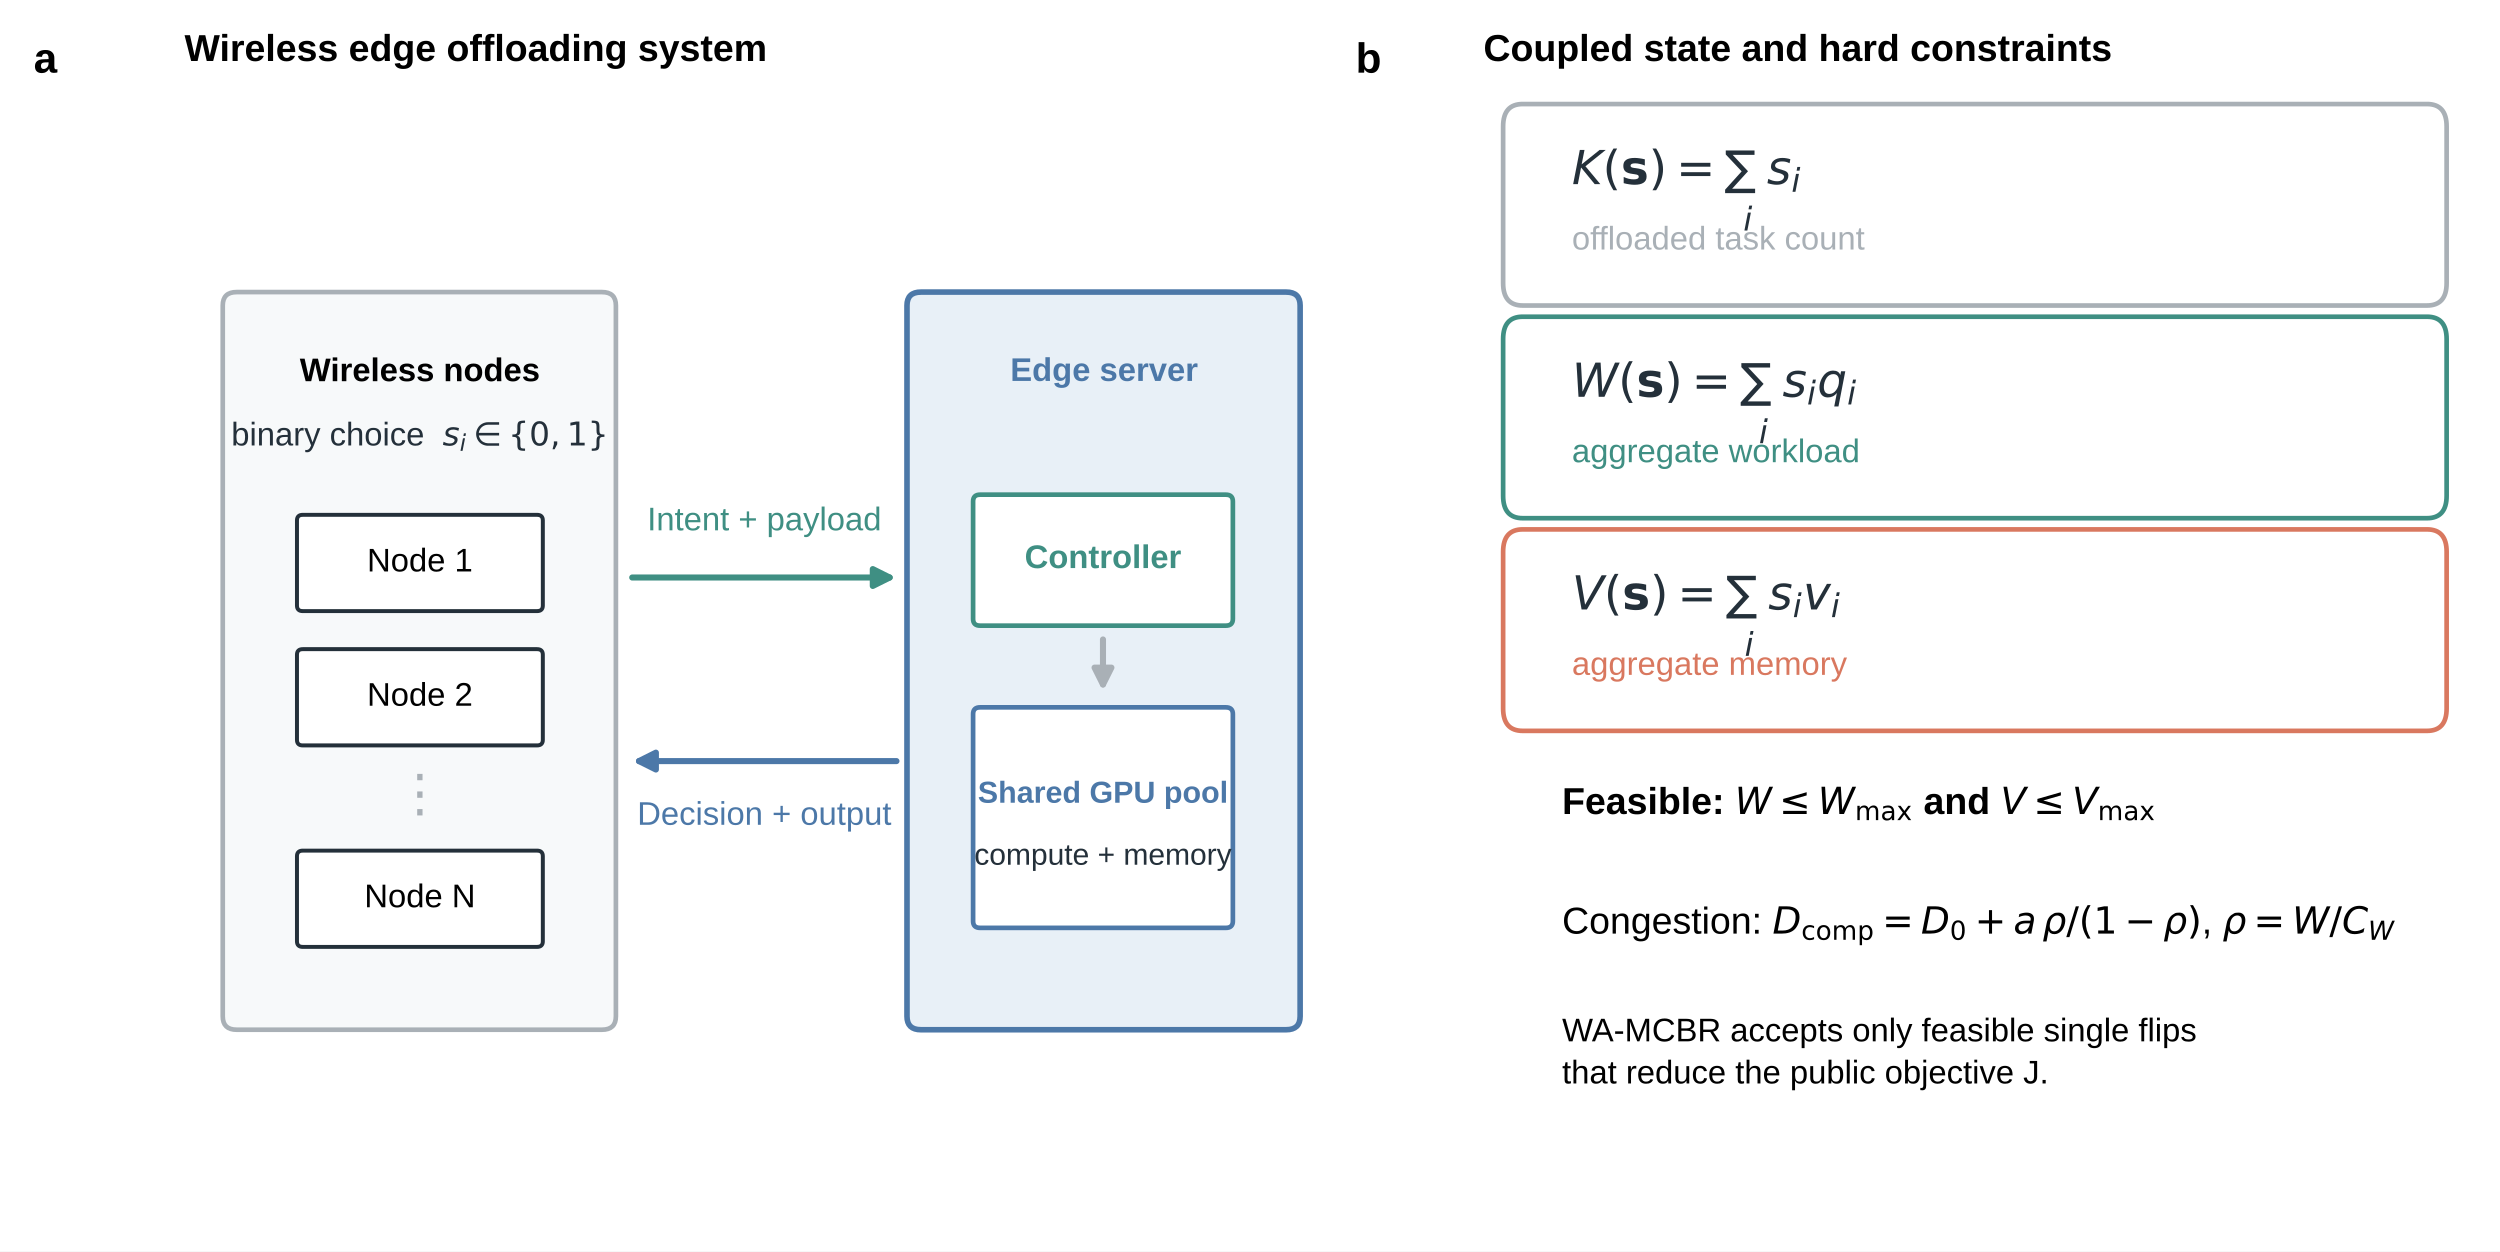
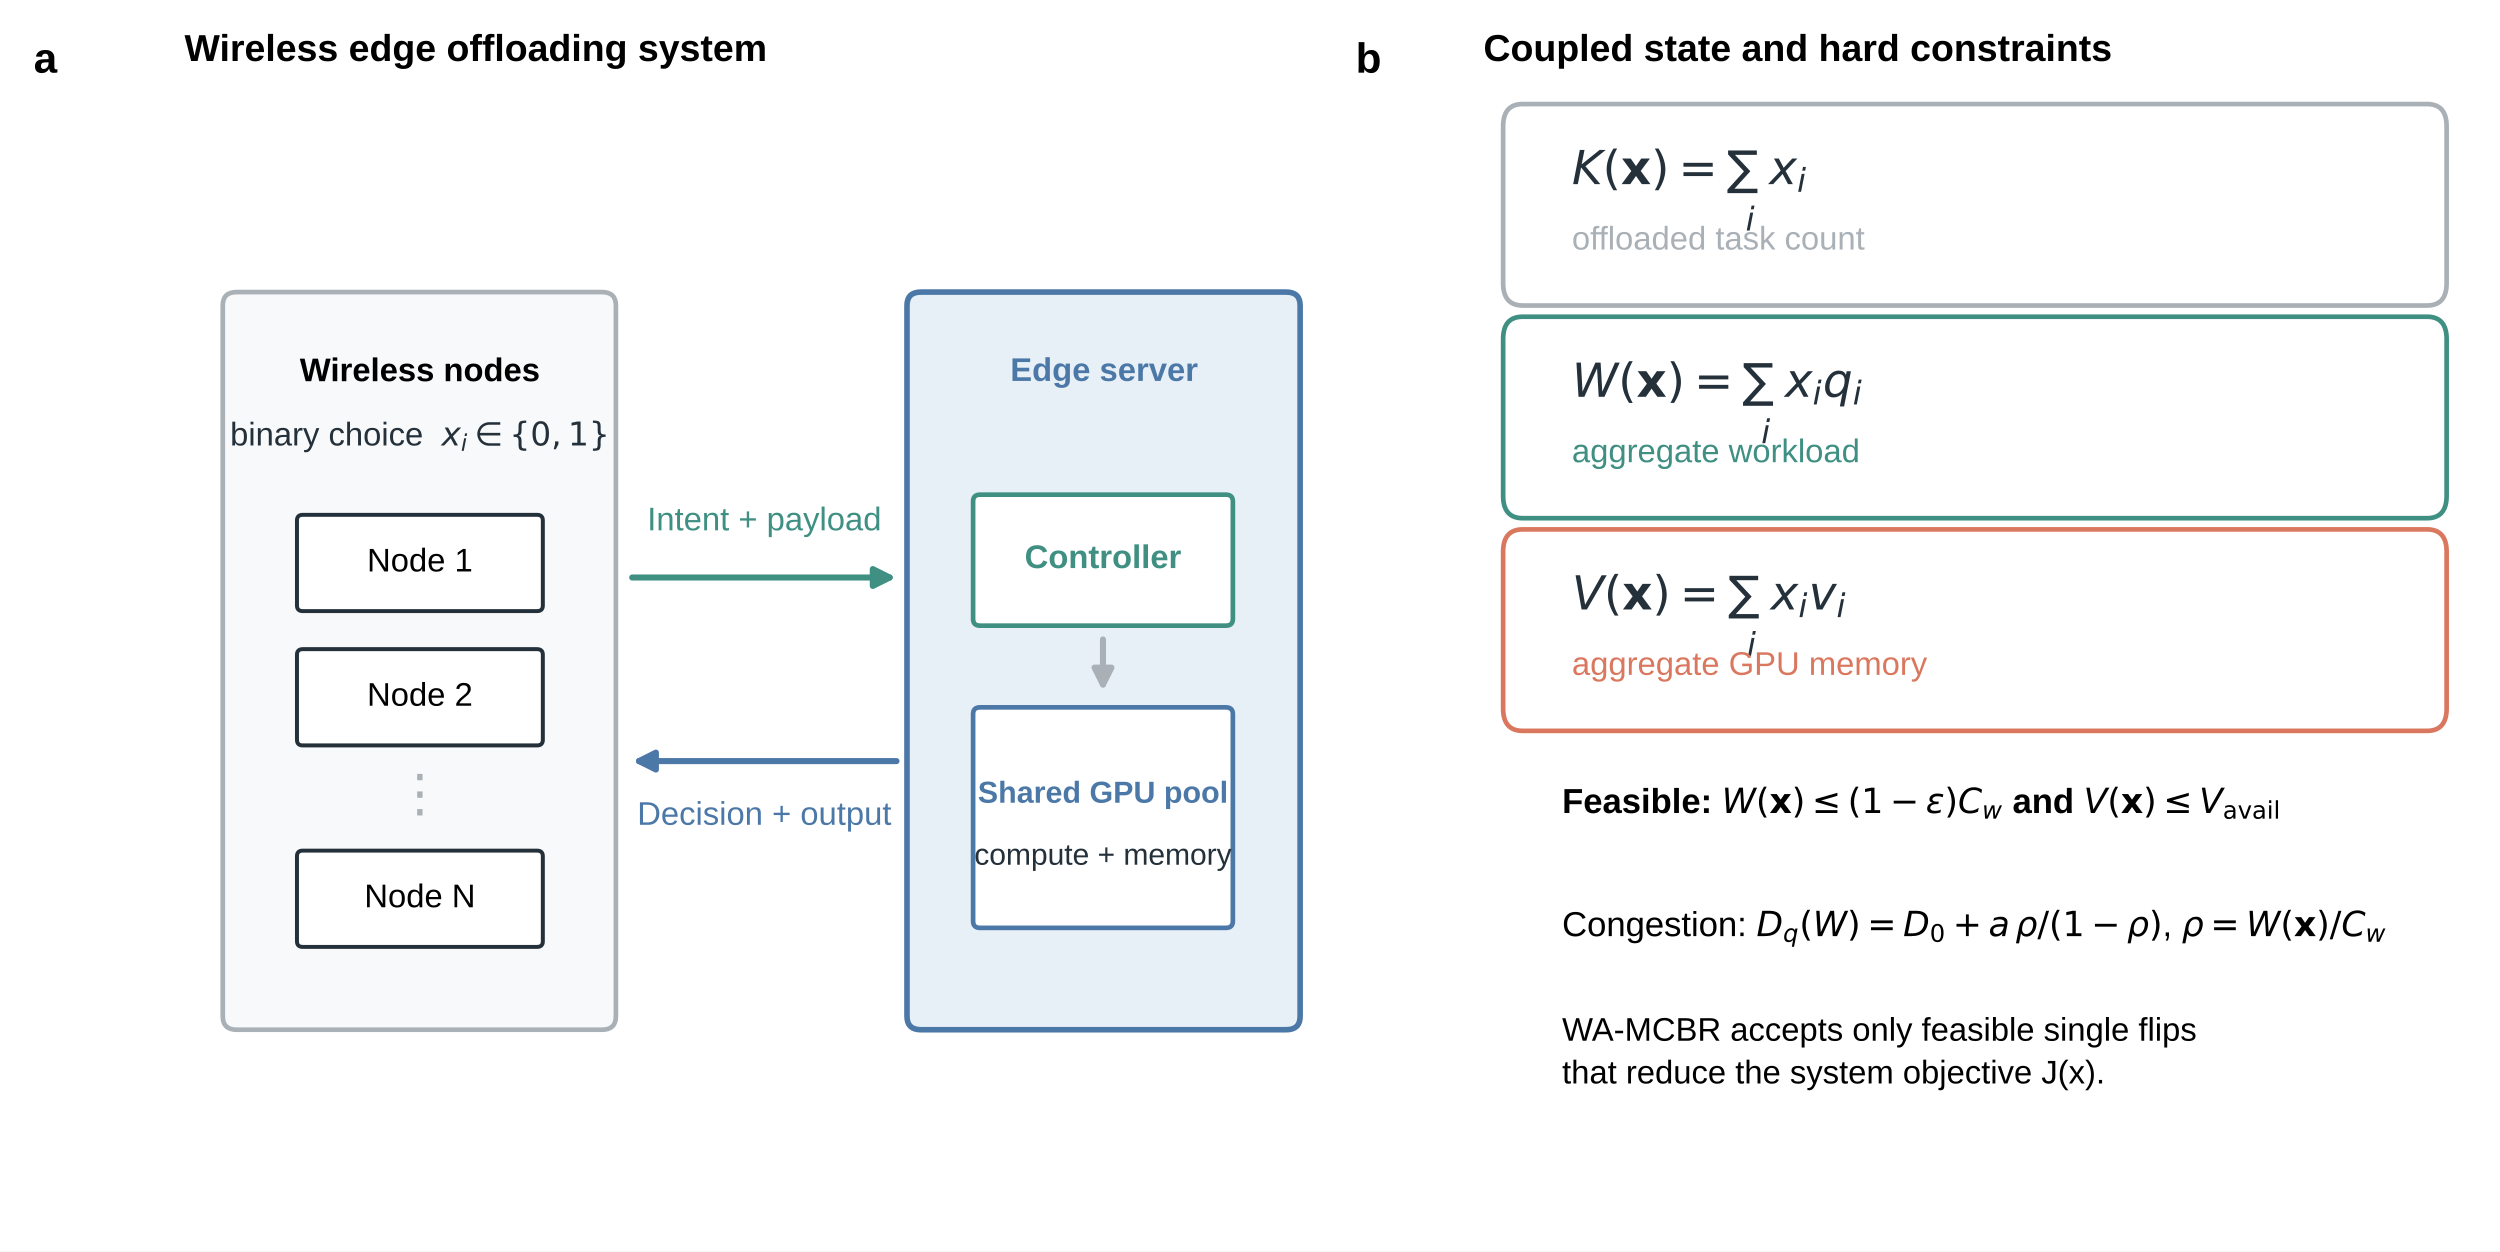
<svg xmlns="http://www.w3.org/2000/svg" width="533.893pt" height="267.264pt" viewBox="0 0 533.893 267.264" version="1.1">
  <defs>
    <style type="text/css">*{stroke-linejoin: round; stroke-linecap: butt}</style>
  </defs>
  <g id="figure_1">
    <g id="patch_1">
-       <path d="M 0 267.264  L 533.893 267.264  L 533.893 0  L 0 0  z " style="fill: #ffffff" />
+       <path d="M 0 267.264 L 533.893 267.264 L 533.893 0 L 0 0 z " style="fill: #ffffff" />
    </g>
    <g id="axes_1">
      <g id="patch_2">
-         <path d="M 50.542 219.905  L 128.557 219.905  Q 131.529 219.905 131.529 217.037  L 131.529 65.246  Q 131.529 62.378 128.557 62.378  L 50.542 62.378  Q 47.57 62.378 47.57 65.246  L 47.57 217.037  Q 47.57 219.905 50.542 219.905  z " clip-path="url(#pf3092b0b56)" style="fill: #f7f9fa; stroke: #a9b0b6; stroke-linejoin: miter" />
+         <path d="M 50.542 219.905 L 128.557 219.905 Q 131.529 219.905 131.529 217.037 L 131.529 65.246 Q 131.529 62.378 128.557 62.378 L 50.542 62.378 Q 47.57 62.378 47.57 65.246 L 47.57 217.037 Q 47.57 219.905 50.542 219.905 z " clip-path="url(#pfa4e803154)" style="fill: #f7f9fa; stroke: #a9b0b6; stroke-linejoin: miter" />
      </g>
      <g id="patch_3">
-         <path d="M 64.659 130.504  L 114.688 130.504  Q 115.926 130.504 115.926 129.309  L 115.926 111.142  Q 115.926 109.947 114.688 109.947  L 64.659 109.947  Q 63.42 109.947 63.42 111.142  L 63.42 129.309  Q 63.42 130.504 64.659 130.504  z " clip-path="url(#pf3092b0b56)" style="fill: #ffffff; stroke: #24303a; stroke-width: 0.85; stroke-linejoin: miter" />
+         <path d="M 64.659 130.504 L 114.688 130.504 Q 115.926 130.504 115.926 129.309 L 115.926 111.142 Q 115.926 109.947 114.688 109.947 L 64.659 109.947 Q 63.42 109.947 63.42 111.142 L 63.42 129.309 Q 63.42 130.504 64.659 130.504 z " clip-path="url(#pfa4e803154)" style="fill: #ffffff; stroke: #24303a; stroke-width: 0.85; stroke-linejoin: miter" />
      </g>
      <g id="patch_4">
-         <path d="M 64.659 159.189  L 114.688 159.189  Q 115.926 159.189 115.926 157.994  L 115.926 139.827  Q 115.926 138.631 114.688 138.631  L 64.659 138.631  Q 63.42 138.631 63.42 139.827  L 63.42 157.994  Q 63.42 159.189 64.659 159.189  z " clip-path="url(#pf3092b0b56)" style="fill: #ffffff; stroke: #24303a; stroke-width: 0.85; stroke-linejoin: miter" />
+         <path d="M 64.659 159.189 L 114.688 159.189 Q 115.926 159.189 115.926 157.994 L 115.926 139.827 Q 115.926 138.631 114.688 138.631 L 64.659 138.631 Q 63.42 138.631 63.42 139.827 L 63.42 157.994 Q 63.42 159.189 64.659 159.189 z " clip-path="url(#pfa4e803154)" style="fill: #ffffff; stroke: #24303a; stroke-width: 0.85; stroke-linejoin: miter" />
      </g>
      <g id="patch_5">
-         <path d="M 64.659 202.216  L 114.688 202.216  Q 115.926 202.216 115.926 201.021  L 115.926 182.854  Q 115.926 181.659 114.688 181.659  L 64.659 181.659  Q 63.42 181.659 63.42 182.854  L 63.42 201.021  Q 63.42 202.216 64.659 202.216  z " clip-path="url(#pf3092b0b56)" style="fill: #ffffff; stroke: #24303a; stroke-width: 0.85; stroke-linejoin: miter" />
+         <path d="M 64.659 202.216 L 114.688 202.216 Q 115.926 202.216 115.926 201.021 L 115.926 182.854 Q 115.926 181.659 114.688 181.659 L 64.659 181.659 Q 63.42 181.659 63.42 182.854 L 63.42 201.021 Q 63.42 202.216 64.659 202.216 z " clip-path="url(#pfa4e803154)" style="fill: #ffffff; stroke: #24303a; stroke-width: 0.85; stroke-linejoin: miter" />
      </g>
      <g id="patch_6">
-         <path d="M 196.666 219.905  L 274.681 219.905  Q 277.653 219.905 277.653 217.037  L 277.653 65.246  Q 277.653 62.378 274.681 62.378  L 196.666 62.378  Q 193.694 62.378 193.694 65.246  L 193.694 217.037  Q 193.694 219.905 196.666 219.905  z " clip-path="url(#pf3092b0b56)" style="fill: #e8f0f7; stroke: #4c78a8; stroke-width: 1.2; stroke-linejoin: miter" />
+         <path d="M 196.666 219.905 L 274.681 219.905 Q 277.653 219.905 277.653 217.037 L 277.653 65.246 Q 277.653 62.378 274.681 62.378 L 196.666 62.378 Q 193.694 62.378 193.694 65.246 L 193.694 217.037 Q 193.694 219.905 196.666 219.905 z " clip-path="url(#pfa4e803154)" style="fill: #e8f0f7; stroke: #4c78a8; stroke-width: 1.2; stroke-linejoin: miter" />
      </g>
      <g id="patch_7">
-         <path d="M 209.297 133.612  L 261.802 133.612  Q 263.288 133.612 263.288 132.177  L 263.288 107.078  Q 263.288 105.644 261.802 105.644  L 209.297 105.644  Q 207.811 105.644 207.811 107.078  L 207.811 132.177  Q 207.811 133.612 209.297 133.612  z " clip-path="url(#pf3092b0b56)" style="fill: #ffffff; stroke: #3f8f83; stroke-linejoin: miter" />
+         <path d="M 209.297 133.612 L 261.802 133.612 Q 263.288 133.612 263.288 132.177 L 263.288 107.078 Q 263.288 105.644 261.802 105.644 L 209.297 105.644 Q 207.811 105.644 207.811 107.078 L 207.811 132.177 Q 207.811 133.612 209.297 133.612 z " clip-path="url(#pfa4e803154)" style="fill: #ffffff; stroke: #3f8f83; stroke-linejoin: miter" />
      </g>
      <g id="patch_8">
-         <path d="M 209.297 198.152  L 261.802 198.152  Q 263.288 198.152 263.288 196.718  L 263.288 152.496  Q 263.288 151.062 261.802 151.062  L 209.297 151.062  Q 207.811 151.062 207.811 152.496  L 207.811 196.718  Q 207.811 198.152 209.297 198.152  z " clip-path="url(#pf3092b0b56)" style="fill: #ffffff; stroke: #4c78a8; stroke-linejoin: miter" />
+         <path d="M 209.297 198.152 L 261.802 198.152 Q 263.288 198.152 263.288 196.718 L 263.288 152.496 Q 263.288 151.062 261.802 151.062 L 209.297 151.062 Q 207.811 151.062 207.811 152.496 L 207.811 196.718 Q 207.811 198.152 209.297 198.152 z " clip-path="url(#pfa4e803154)" style="fill: #ffffff; stroke: #4c78a8; stroke-linejoin: miter" />
      </g>
      <g id="patch_9">
-         <path d="M 235.549 136.564  Q 235.549 142.096 235.549 146.174  " clip-path="url(#pf3092b0b56)" style="fill: none; stroke: #a9b0b6; stroke-width: 1.3; stroke-linecap: round" />
-         <path d="M 237.349 142.574  L 235.549 146.174  L 233.749 142.574  z " clip-path="url(#pf3092b0b56)" style="fill: #a9b0b6; stroke: #a9b0b6; stroke-width: 1.3; stroke-linecap: round" />
+         <path d="M 235.549 136.564 Q 235.549 142.096 235.549 146.174 " clip-path="url(#pfa4e803154)" style="fill: none; stroke: #a9b0b6; stroke-width: 1.3; stroke-linecap: round" />
+         <path d="M 237.349 142.574 L 235.549 146.174 L 233.749 142.574 z " clip-path="url(#pfa4e803154)" style="fill: #a9b0b6; stroke: #a9b0b6; stroke-width: 1.3; stroke-linecap: round" />
      </g>
      <g id="patch_10">
-         <path d="M 135.018 123.333  Q 163.232 123.333 189.992 123.333  " clip-path="url(#pf3092b0b56)" style="fill: none; stroke: #3f8f83; stroke-width: 1.3; stroke-linecap: round" />
-         <path d="M 186.392 121.533  L 189.992 123.333  L 186.392 125.133  z " clip-path="url(#pf3092b0b56)" style="fill: #3f8f83; stroke: #3f8f83; stroke-width: 1.3; stroke-linecap: round" />
+         <path d="M 135.018 123.333 Q 163.232 123.333 189.992 123.333 " clip-path="url(#pfa4e803154)" style="fill: none; stroke: #3f8f83; stroke-width: 1.3; stroke-linecap: round" />
+         <path d="M 186.392 121.533 L 189.992 123.333 L 186.392 125.133 z " clip-path="url(#pfa4e803154)" style="fill: #3f8f83; stroke: #3f8f83; stroke-width: 1.3; stroke-linecap: round" />
      </g>
      <g id="patch_11">
-         <path d="M 191.443 162.535  Q 163.229 162.535 136.469 162.535  " clip-path="url(#pf3092b0b56)" style="fill: none; stroke: #4c78a8; stroke-width: 1.3; stroke-linecap: round" />
-         <path d="M 140.069 164.335  L 136.469 162.535  L 140.069 160.735  z " clip-path="url(#pf3092b0b56)" style="fill: #4c78a8; stroke: #4c78a8; stroke-width: 1.3; stroke-linecap: round" />
+         <path d="M 191.443 162.535 Q 163.229 162.535 136.469 162.535 " clip-path="url(#pfa4e803154)" style="fill: none; stroke: #4c78a8; stroke-width: 1.3; stroke-linecap: round" />
+         <path d="M 140.069 164.335 L 136.469 162.535 L 140.069 160.735 z " clip-path="url(#pfa4e803154)" style="fill: #4c78a8; stroke: #4c78a8; stroke-width: 1.3; stroke-linecap: round" />
      </g>
      <g id="text_1">
        <text style="font-weight: 700; font-size: 9px; font-family: 'Arial', 'Helvetica', 'DejaVu Sans', sans-serif; text-anchor: start" x="7.2" y="15.514" transform="rotate(-0 7.2 15.51378)">a</text>
      </g>
      <g id="text_2">
        <text style="font-weight: 700; font-size: 7px; font-family: 'Arial', 'Helvetica', 'DejaVu Sans', sans-serif; text-anchor: middle" x="89.673" y="81.403" transform="rotate(-0 89.67323 81.40308)">Wireless nodes</text>
      </g>
      <g id="text_3">
-         <g style="fill: #24303a" transform="translate(49.38823 95.82095)">
+         <g style="fill: #24303a" transform="translate(49.14323 95.82095)">
          <text>
            <tspan x="0" y="-0.688" style="font-size: 7px; font-family: 'Arial'; fill: #24303a">b</tspan>
            <tspan x="3.893" y="-0.688" style="font-size: 7px; font-family: 'Arial'; fill: #24303a">i</tspan>
            <tspan x="5.448" y="-0.688" style="font-size: 7px; font-family: 'Arial'; fill: #24303a">n</tspan>
            <tspan x="9.341" y="-0.688" style="font-size: 7px; font-family: 'Arial'; fill: #24303a">a</tspan>
            <tspan x="13.234" y="-0.688" style="font-size: 7px; font-family: 'Arial'; fill: #24303a">r</tspan>
            <tspan x="15.565" y="-0.688" style="font-size: 7px; font-family: 'Arial'; fill: #24303a">y</tspan>
            <tspan x="19.065" y="-0.688" style="font-size: 7px; font-family: 'Arial'; fill: #24303a"> </tspan>
            <tspan x="21.01" y="-0.688" style="font-size: 7px; font-family: 'Arial'; fill: #24303a">c</tspan>
            <tspan x="24.51" y="-0.688" style="font-size: 7px; font-family: 'Arial'; fill: #24303a">h</tspan>
            <tspan x="28.403" y="-0.688" style="font-size: 7px; font-family: 'Arial'; fill: #24303a">o</tspan>
            <tspan x="32.296" y="-0.688" style="font-size: 7px; font-family: 'Arial'; fill: #24303a">i</tspan>
            <tspan x="33.852" y="-0.688" style="font-size: 7px; font-family: 'Arial'; fill: #24303a">c</tspan>
            <tspan x="37.352" y="-0.688" style="font-size: 7px; font-family: 'Arial'; fill: #24303a">e</tspan>
            <tspan x="41.245" y="-0.688" style="font-size: 7px; font-family: 'Arial'; fill: #24303a"> </tspan>
            <tspan x="43.189" y="-0.688" style="font-size: 7px; font-family: 'Arial'; fill: #24303a"> </tspan>
-             <tspan x="45.134" y="-0.688" style="font-style: oblique; font-size: 7px; font-family: 'DejaVu Sans'; fill: #24303a">s</tspan>
-             <tspan x="48.781" y="0.461" style="font-style: oblique; font-size: 4.9px; font-family: 'DejaVu Sans'; fill: #24303a">i</tspan>
-             <tspan x="51.698" y="-0.688" style="font-size: 7px; font-family: 'DejaVu Sans'; fill: #24303a">∈</tspan>
-             <tspan x="59.159" y="-0.688" style="font-size: 7px; font-family: 'DejaVu Sans'; fill: #24303a">{</tspan>
-             <tspan x="63.613" y="-0.688" style="font-size: 7px; font-family: 'DejaVu Sans'; fill: #24303a">0</tspan>
-             <tspan x="68.066" y="-0.688" style="font-size: 7px; font-family: 'DejaVu Sans'; fill: #24303a">,</tspan>
-             <tspan x="71.655" y="-0.688" style="font-size: 7px; font-family: 'DejaVu Sans'; fill: #24303a">1</tspan>
-             <tspan x="76.109" y="-0.688" style="font-size: 7px; font-family: 'DejaVu Sans'; fill: #24303a">}</tspan>
+             <tspan x="45.134" y="-0.688" style="font-style: oblique; font-size: 7px; font-family: 'DejaVu Sans'; fill: #24303a">x</tspan>
+             <tspan x="49.277" y="0.461" style="font-style: oblique; font-size: 4.9px; font-family: 'DejaVu Sans'; fill: #24303a">i</tspan>
+             <tspan x="52.193" y="-0.688" style="font-size: 7px; font-family: 'DejaVu Sans'; fill: #24303a">∈</tspan>
+             <tspan x="59.655" y="-0.688" style="font-size: 7px; font-family: 'DejaVu Sans'; fill: #24303a">{</tspan>
+             <tspan x="64.108" y="-0.688" style="font-size: 7px; font-family: 'DejaVu Sans'; fill: #24303a">0</tspan>
+             <tspan x="68.562" y="-0.688" style="font-size: 7px; font-family: 'DejaVu Sans'; fill: #24303a">,</tspan>
+             <tspan x="72.151" y="-0.688" style="font-size: 7px; font-family: 'DejaVu Sans'; fill: #24303a">1</tspan>
+             <tspan x="76.605" y="-0.688" style="font-size: 7px; font-family: 'DejaVu Sans'; fill: #24303a">}</tspan>
          </text>
        </g>
      </g>
      <g id="text_4">
        <text style="font-size: 7px; font-family: 'Arial', 'Helvetica', 'DejaVu Sans', sans-serif; text-anchor: middle" x="89.673" y="122.035" transform="rotate(-0 89.67323 122.035)">Node 1</text>
      </g>
      <g id="text_5">
        <text style="font-size: 7px; font-family: 'Arial', 'Helvetica', 'DejaVu Sans', sans-serif; text-anchor: middle" x="89.673" y="150.72" transform="rotate(-0 89.67323 150.7198)">Node 2</text>
      </g>
      <g id="text_6">
        <text style="font-size: 7px; font-family: 'Arial', 'Helvetica', 'DejaVu Sans', sans-serif; text-anchor: middle" x="89.673" y="193.747" transform="rotate(-0 89.67323 193.747)">Node N</text>
      </g>
      <g id="text_7">
        <g style="fill: #a9b0b6" transform="translate(84.17323 173.2674)">
          <text>
            <tspan x="0" y="-0.141" style="font-size: 11px; font-family: 'DejaVu Sans'; fill: #a9b0b6">⋮</tspan>
          </text>
        </g>
      </g>
      <g id="text_8">
        <text style="font-weight: 700; font-size: 7px; font-family: 'Arial', 'Helvetica', 'DejaVu Sans', sans-serif; text-anchor: middle; fill: #4c78a8" x="235.797" y="81.357" transform="rotate(-0 235.797 81.35714)">Edge server</text>
      </g>
      <g id="text_9">
        <text style="font-weight: 700; font-size: 7px; font-family: 'Arial', 'Helvetica', 'DejaVu Sans', sans-serif; text-anchor: middle; fill: #3f8f83" x="235.549" y="121.323" transform="rotate(-0 235.5493 121.3228)">Controller</text>
      </g>
      <g id="text_10">
        <text style="font-weight: 700; font-size: 6.5px; font-family: 'Arial', 'Helvetica', 'DejaVu Sans', sans-serif; text-anchor: middle; fill: #4c78a8" x="235.549" y="171.431" transform="rotate(-0 235.5493 171.4312)">Shared GPU pool</text>
      </g>
      <g id="text_11">
        <text style="font-size: 6.4px; font-family: 'Arial', 'Helvetica', 'DejaVu Sans', sans-serif; text-anchor: middle; fill: #24303a" x="235.549" y="184.672" transform="rotate(-0 235.5493 184.6724)">compute + memory</text>
      </g>
      <g id="text_12">
        <text style="font-size: 7px; font-family: 'Arial', 'Helvetica', 'DejaVu Sans', sans-serif; text-anchor: middle; fill: #3f8f83" x="163.23" y="113.254" transform="rotate(-0 163.2304 113.2541)">Intent + payload</text>
      </g>
      <g id="text_13">
        <text style="font-size: 7px; font-family: 'Arial', 'Helvetica', 'DejaVu Sans', sans-serif; text-anchor: middle; fill: #4c78a8" x="163.23" y="176.151" transform="rotate(-0 163.2304 176.1513)">Decision + output</text>
      </g>
      <g id="text_14">
        <text style="font-weight: 700; font-size: 8px; font-family: 'Arial', 'Helvetica', 'DejaVu Sans', sans-serif; text-anchor: start" x="39.397" y="13.024" transform="rotate(-0 39.39675 13.02375)">Wireless edge offloading system</text>
      </g>
    </g>
    <g id="axes_2">
      <g id="patch_12">
-         <path d="M 325.201 65.246  L 518.297 65.246  Q 522.495 65.246 522.495 60.465  L 522.495 27  Q 522.495 22.219 518.297 22.219  L 325.201 22.219  Q 321.003 22.219 321.003 27  L 321.003 60.465  Q 321.003 65.246 325.201 65.246  z " clip-path="url(#p2058a61922)" style="fill: #ffffff; stroke: #a9b0b6; stroke-linejoin: miter" />
+         <path d="M 325.201 65.246 L 518.297 65.246 Q 522.495 65.246 522.495 60.465 L 522.495 27 Q 522.495 22.219 518.297 22.219 L 325.201 22.219 Q 321.003 22.219 321.003 27 L 321.003 60.465 Q 321.003 65.246 325.201 65.246 z " clip-path="url(#p78f231e85f)" style="fill: #ffffff; stroke: #a9b0b6; stroke-linejoin: miter" />
      </g>
      <g id="patch_13">
-         <path d="M 325.201 110.664  L 518.297 110.664  Q 522.495 110.664 522.495 105.883  L 522.495 72.417  Q 522.495 67.637 518.297 67.637  L 325.201 67.637  Q 321.003 67.637 321.003 72.417  L 321.003 105.883  Q 321.003 110.664 325.201 110.664  z " clip-path="url(#p2058a61922)" style="fill: #ffffff; stroke: #3f8f83; stroke-linejoin: miter" />
+         <path d="M 325.201 110.664 L 518.297 110.664 Q 522.495 110.664 522.495 105.883 L 522.495 72.417 Q 522.495 67.637 518.297 67.637 L 325.201 67.637 Q 321.003 67.637 321.003 72.417 L 321.003 105.883 Q 321.003 110.664 325.201 110.664 z " clip-path="url(#p78f231e85f)" style="fill: #ffffff; stroke: #3f8f83; stroke-linejoin: miter" />
      </g>
      <g id="patch_14">
-         <path d="M 325.201 156.081  L 518.297 156.081  Q 522.495 156.081 522.495 151.301  L 522.495 117.835  Q 522.495 113.054 518.297 113.054  L 325.201 113.054  Q 321.003 113.054 321.003 117.835  L 321.003 151.301  Q 321.003 156.081 325.201 156.081  z " clip-path="url(#p2058a61922)" style="fill: #ffffff; stroke: #d9785f; stroke-linejoin: miter" />
+         <path d="M 325.201 156.081 L 518.297 156.081 Q 522.495 156.081 522.495 151.301 L 522.495 117.835 Q 522.495 113.054 518.297 113.054 L 325.201 113.054 Q 321.003 113.054 321.003 117.835 L 321.003 151.301 Q 321.003 156.081 325.201 156.081 z " clip-path="url(#p78f231e85f)" style="fill: #ffffff; stroke: #d9785f; stroke-linejoin: miter" />
      </g>
      <g id="text_15">
        <text style="font-weight: 700; font-size: 9px; font-family: 'Arial', 'Helvetica', 'DejaVu Sans', sans-serif; text-anchor: start" x="289.52" y="15.514" transform="rotate(-0 289.5198 15.51378)">b</text>
      </g>
      <g id="text_16">
        <g style="fill: #24303a" transform="translate(335.6951 40.14695)">
          <text>
            <tspan x="0" y="-0.828" style="font-style: oblique; font-size: 10px; font-family: 'DejaVu Sans'; fill: #24303a">K</tspan>
-             <tspan x="41.65" y="-0.828" style="font-style: oblique; font-size: 10px; font-family: 'DejaVu Sans'; fill: #24303a">s</tspan>
+             <tspan x="42.148" y="-0.828" style="font-style: oblique; font-size: 10px; font-family: 'DejaVu Sans'; fill: #24303a">x</tspan>
            <tspan x="6.558" y="-0.828" style="font-size: 10px; font-family: 'DejaVu Sans'; fill: #24303a">(</tspan>
-             <tspan x="16.411" y="-0.828" style="font-size: 10px; font-family: 'DejaVu Sans'; fill: #24303a">)</tspan>
-             <tspan x="22.261" y="-0.828" style="font-size: 10px; font-family: 'DejaVu Sans'; fill: #24303a">=</tspan>
-             <tspan x="10.459" y="-0.828" style="font-weight: 700; font-size: 10px; font-family: 'DejaVu Sans'; fill: #24303a">s</tspan>
-             <tspan x="32.588" y="-0.828" style="font-size: 10px; font-family: 'DejaVu Sans Display'; fill: #24303a">∑</tspan>
-             <tspan x="36.588" y="9.081" style="font-style: oblique; font-size: 7px; font-family: 'DejaVu Sans'; fill: #24303a">i</tspan>
-             <tspan x="46.86" y="0.812" style="font-style: oblique; font-size: 7px; font-family: 'DejaVu Sans'; fill: #24303a">i</tspan>
+             <tspan x="16.909" y="-0.828" style="font-size: 10px; font-family: 'DejaVu Sans'; fill: #24303a">)</tspan>
+             <tspan x="22.759" y="-0.828" style="font-size: 10px; font-family: 'DejaVu Sans'; fill: #24303a">=</tspan>
+             <tspan x="10.459" y="-0.828" style="font-weight: 700; font-size: 10px; font-family: 'DejaVu Sans'; fill: #24303a">x</tspan>
+             <tspan x="33.086" y="-0.828" style="font-size: 10px; font-family: 'DejaVu Sans Display'; fill: #24303a">∑</tspan>
+             <tspan x="37.086" y="9.081" style="font-style: oblique; font-size: 7px; font-family: 'DejaVu Sans'; fill: #24303a">i</tspan>
+             <tspan x="48.066" y="0.812" style="font-style: oblique; font-size: 7px; font-family: 'DejaVu Sans'; fill: #24303a">i</tspan>
          </text>
        </g>
      </g>
      <g id="text_17">
        <text style="font-size: 7px; font-family: 'Arial', 'Helvetica', 'DejaVu Sans', sans-serif; text-anchor: start; fill: #a9b0b6" x="335.695" y="53.294" transform="rotate(-0 335.6951 53.29415)">offloaded task count</text>
      </g>
      <g id="text_18">
        <g style="fill: #24303a" transform="translate(335.6951 85.56455)">
          <text>
            <tspan x="0" y="-0.828" style="font-style: oblique; font-size: 10px; font-family: 'DejaVu Sans'; fill: #24303a">W</tspan>
-             <tspan x="44.98" y="-0.828" style="font-style: oblique; font-size: 10px; font-family: 'DejaVu Sans'; fill: #24303a">s</tspan>
-             <tspan x="52.409" y="-0.828" style="font-style: oblique; font-size: 10px; font-family: 'DejaVu Sans'; fill: #24303a">q</tspan>
+             <tspan x="45.479" y="-0.828" style="font-style: oblique; font-size: 10px; font-family: 'DejaVu Sans'; fill: #24303a">x</tspan>
+             <tspan x="53.615" y="-0.828" style="font-style: oblique; font-size: 10px; font-family: 'DejaVu Sans'; fill: #24303a">q</tspan>
            <tspan x="9.888" y="-0.828" style="font-size: 10px; font-family: 'DejaVu Sans'; fill: #24303a">(</tspan>
-             <tspan x="19.741" y="-0.828" style="font-size: 10px; font-family: 'DejaVu Sans'; fill: #24303a">)</tspan>
-             <tspan x="25.591" y="-0.828" style="font-size: 10px; font-family: 'DejaVu Sans'; fill: #24303a">=</tspan>
-             <tspan x="13.789" y="-0.828" style="font-weight: 700; font-size: 10px; font-family: 'DejaVu Sans'; fill: #24303a">s</tspan>
-             <tspan x="35.918" y="-0.828" style="font-size: 10px; font-family: 'DejaVu Sans Display'; fill: #24303a">∑</tspan>
-             <tspan x="39.918" y="9.081" style="font-style: oblique; font-size: 7px; font-family: 'DejaVu Sans'; fill: #24303a">i</tspan>
-             <tspan x="50.19" y="0.812" style="font-style: oblique; font-size: 7px; font-family: 'DejaVu Sans'; fill: #24303a">i</tspan>
-             <tspan x="58.756" y="0.812" style="font-style: oblique; font-size: 7px; font-family: 'DejaVu Sans'; fill: #24303a">i</tspan>
+             <tspan x="20.239" y="-0.828" style="font-size: 10px; font-family: 'DejaVu Sans'; fill: #24303a">)</tspan>
+             <tspan x="26.089" y="-0.828" style="font-size: 10px; font-family: 'DejaVu Sans'; fill: #24303a">=</tspan>
+             <tspan x="13.789" y="-0.828" style="font-weight: 700; font-size: 10px; font-family: 'DejaVu Sans'; fill: #24303a">x</tspan>
+             <tspan x="36.416" y="-0.828" style="font-size: 10px; font-family: 'DejaVu Sans Display'; fill: #24303a">∑</tspan>
+             <tspan x="40.416" y="9.081" style="font-style: oblique; font-size: 7px; font-family: 'DejaVu Sans'; fill: #24303a">i</tspan>
+             <tspan x="51.396" y="0.812" style="font-style: oblique; font-size: 7px; font-family: 'DejaVu Sans'; fill: #24303a">i</tspan>
+             <tspan x="59.962" y="0.812" style="font-style: oblique; font-size: 7px; font-family: 'DejaVu Sans'; fill: #24303a">i</tspan>
          </text>
        </g>
      </g>
      <g id="text_19">
        <text style="font-size: 7px; font-family: 'Arial', 'Helvetica', 'DejaVu Sans', sans-serif; text-anchor: start; fill: #3f8f83" x="335.695" y="98.712" transform="rotate(-0 335.6951 98.71175)">aggregate workload</text>
      </g>
      <g id="text_20">
        <g style="fill: #24303a" transform="translate(335.6951 130.9821)">
          <text>
            <tspan x="0" y="-0.828" style="font-style: oblique; font-size: 10px; font-family: 'DejaVu Sans'; fill: #24303a">V</tspan>
-             <tspan x="41.934" y="-0.828" style="font-style: oblique; font-size: 10px; font-family: 'DejaVu Sans'; fill: #24303a">s</tspan>
-             <tspan x="49.362" y="-0.828" style="font-style: oblique; font-size: 10px; font-family: 'DejaVu Sans'; fill: #24303a">v</tspan>
+             <tspan x="42.432" y="-0.828" style="font-style: oblique; font-size: 10px; font-family: 'DejaVu Sans'; fill: #24303a">x</tspan>
+             <tspan x="50.568" y="-0.828" style="font-style: oblique; font-size: 10px; font-family: 'DejaVu Sans'; fill: #24303a">v</tspan>
            <tspan x="6.841" y="-0.828" style="font-size: 10px; font-family: 'DejaVu Sans'; fill: #24303a">(</tspan>
-             <tspan x="16.694" y="-0.828" style="font-size: 10px; font-family: 'DejaVu Sans'; fill: #24303a">)</tspan>
-             <tspan x="22.544" y="-0.828" style="font-size: 10px; font-family: 'DejaVu Sans'; fill: #24303a">=</tspan>
-             <tspan x="10.742" y="-0.828" style="font-weight: 700; font-size: 10px; font-family: 'DejaVu Sans'; fill: #24303a">s</tspan>
-             <tspan x="32.871" y="-0.828" style="font-size: 10px; font-family: 'DejaVu Sans Display'; fill: #24303a">∑</tspan>
-             <tspan x="36.871" y="9.081" style="font-style: oblique; font-size: 7px; font-family: 'DejaVu Sans'; fill: #24303a">i</tspan>
-             <tspan x="47.144" y="0.812" style="font-style: oblique; font-size: 7px; font-family: 'DejaVu Sans'; fill: #24303a">i</tspan>
-             <tspan x="55.28" y="0.812" style="font-style: oblique; font-size: 7px; font-family: 'DejaVu Sans'; fill: #24303a">i</tspan>
+             <tspan x="17.192" y="-0.828" style="font-size: 10px; font-family: 'DejaVu Sans'; fill: #24303a">)</tspan>
+             <tspan x="23.042" y="-0.828" style="font-size: 10px; font-family: 'DejaVu Sans'; fill: #24303a">=</tspan>
+             <tspan x="10.742" y="-0.828" style="font-weight: 700; font-size: 10px; font-family: 'DejaVu Sans'; fill: #24303a">x</tspan>
+             <tspan x="33.369" y="-0.828" style="font-size: 10px; font-family: 'DejaVu Sans Display'; fill: #24303a">∑</tspan>
+             <tspan x="37.369" y="9.081" style="font-style: oblique; font-size: 7px; font-family: 'DejaVu Sans'; fill: #24303a">i</tspan>
+             <tspan x="48.35" y="0.812" style="font-style: oblique; font-size: 7px; font-family: 'DejaVu Sans'; fill: #24303a">i</tspan>
+             <tspan x="56.486" y="0.812" style="font-style: oblique; font-size: 7px; font-family: 'DejaVu Sans'; fill: #24303a">i</tspan>
          </text>
        </g>
      </g>
      <g id="text_21">
-         <text style="font-size: 7px; font-family: 'Arial', 'Helvetica', 'DejaVu Sans', sans-serif; text-anchor: start; fill: #d9785f" x="335.695" y="144.129" transform="rotate(-0 335.6951 144.1293)">aggregate memory</text>
+         <text style="font-size: 7px; font-family: 'Arial', 'Helvetica', 'DejaVu Sans', sans-serif; text-anchor: start; fill: #d9785f" x="335.695" y="144.129" transform="rotate(-0 335.6951 144.1293)">aggregate GPU memory</text>
      </g>
      <g id="text_22">
        <g transform="translate(333.5962 174.0094)">
          <text>
-             <tspan x="0" y="-0.172" style="font-weight: 700; font-size: 8px; font-family: 'Arial'">F</tspan>
-             <tspan x="4.887" y="-0.172" style="font-weight: 700; font-size: 8px; font-family: 'Arial'">e</tspan>
-             <tspan x="9.336" y="-0.172" style="font-weight: 700; font-size: 8px; font-family: 'Arial'">a</tspan>
-             <tspan x="13.785" y="-0.172" style="font-weight: 700; font-size: 8px; font-family: 'Arial'">s</tspan>
-             <tspan x="18.234" y="-0.172" style="font-weight: 700; font-size: 8px; font-family: 'Arial'">i</tspan>
-             <tspan x="20.457" y="-0.172" style="font-weight: 700; font-size: 8px; font-family: 'Arial'">b</tspan>
-             <tspan x="25.344" y="-0.172" style="font-weight: 700; font-size: 8px; font-family: 'Arial'">l</tspan>
-             <tspan x="27.566" y="-0.172" style="font-weight: 700; font-size: 8px; font-family: 'Arial'">e</tspan>
-             <tspan x="32.016" y="-0.172" style="font-weight: 700; font-size: 8px; font-family: 'Arial'">:</tspan>
-             <tspan x="34.68" y="-0.172" style="font-weight: 700; font-size: 8px; font-family: 'Arial'"> </tspan>
-             <tspan x="74.963" y="-0.172" style="font-weight: 700; font-size: 8px; font-family: 'Arial'"> </tspan>
-             <tspan x="77.185" y="-0.172" style="font-weight: 700; font-size: 8px; font-family: 'Arial'">a</tspan>
-             <tspan x="81.634" y="-0.172" style="font-weight: 700; font-size: 8px; font-family: 'Arial'">n</tspan>
-             <tspan x="86.521" y="-0.172" style="font-weight: 700; font-size: 8px; font-family: 'Arial'">d</tspan>
-             <tspan x="91.408" y="-0.172" style="font-weight: 700; font-size: 8px; font-family: 'Arial'"> </tspan>
-             <tspan x="36.902" y="-0.172" style="font-style: oblique; font-size: 8px; font-family: 'DejaVu Sans'">W</tspan>
-             <tspan x="54.633" y="-0.172" style="font-style: oblique; font-size: 8px; font-family: 'DejaVu Sans'">W</tspan>
-             <tspan x="93.63" y="-0.172" style="font-style: oblique; font-size: 8px; font-family: 'DejaVu Sans'">V</tspan>
-             <tspan x="108.923" y="-0.172" style="font-style: oblique; font-size: 8px; font-family: 'DejaVu Sans'">V</tspan>
-             <tspan x="46.371" y="-0.172" style="font-size: 8px; font-family: 'DejaVu Sans'">≤</tspan>
-             <tspan x="100.662" y="-0.172" style="font-size: 8px; font-family: 'DejaVu Sans'">≤</tspan>
-             <tspan x="62.543" y="1.141" style="font-size: 5.6px; font-family: 'DejaVu Sans'">m</tspan>
-             <tspan x="67.998" y="1.141" style="font-size: 5.6px; font-family: 'DejaVu Sans'">a</tspan>
-             <tspan x="71.43" y="1.141" style="font-size: 5.6px; font-family: 'DejaVu Sans'">x</tspan>
-             <tspan x="114.396" y="1.141" style="font-size: 5.6px; font-family: 'DejaVu Sans'">m</tspan>
-             <tspan x="119.851" y="1.141" style="font-size: 5.6px; font-family: 'DejaVu Sans'">a</tspan>
-             <tspan x="123.283" y="1.141" style="font-size: 5.6px; font-family: 'DejaVu Sans'">x</tspan>
+             <tspan x="0" y="-0.391" style="font-weight: 700; font-size: 7.4px; font-family: 'Arial'">F</tspan>
+             <tspan x="4.514" y="-0.391" style="font-weight: 700; font-size: 7.4px; font-family: 'Arial'">e</tspan>
+             <tspan x="8.625" y="-0.391" style="font-weight: 700; font-size: 7.4px; font-family: 'Arial'">a</tspan>
+             <tspan x="12.735" y="-0.391" style="font-weight: 700; font-size: 7.4px; font-family: 'Arial'">s</tspan>
+             <tspan x="16.845" y="-0.391" style="font-weight: 700; font-size: 7.4px; font-family: 'Arial'">i</tspan>
+             <tspan x="18.899" y="-0.391" style="font-weight: 700; font-size: 7.4px; font-family: 'Arial'">b</tspan>
+             <tspan x="23.413" y="-0.391" style="font-weight: 700; font-size: 7.4px; font-family: 'Arial'">l</tspan>
+             <tspan x="25.467" y="-0.391" style="font-weight: 700; font-size: 7.4px; font-family: 'Arial'">e</tspan>
+             <tspan x="29.577" y="-0.391" style="font-weight: 700; font-size: 7.4px; font-family: 'Arial'">:</tspan>
+             <tspan x="32.038" y="-0.391" style="font-weight: 700; font-size: 7.4px; font-family: 'Arial'"> </tspan>
+             <tspan x="94.135" y="-0.391" style="font-weight: 700; font-size: 7.4px; font-family: 'Arial'"> </tspan>
+             <tspan x="96.188" y="-0.391" style="font-weight: 700; font-size: 7.4px; font-family: 'Arial'">a</tspan>
+             <tspan x="100.299" y="-0.391" style="font-weight: 700; font-size: 7.4px; font-family: 'Arial'">n</tspan>
+             <tspan x="104.813" y="-0.391" style="font-weight: 700; font-size: 7.4px; font-family: 'Arial'">d</tspan>
+             <tspan x="109.328" y="-0.391" style="font-weight: 700; font-size: 7.4px; font-family: 'Arial'"> </tspan>
+             <tspan x="34.091" y="-0.391" style="font-style: oblique; font-size: 7.4px; font-family: 'DejaVu Sans'">W</tspan>
+             <tspan x="77.663" y="-0.391" style="font-style: oblique; font-size: 7.4px; font-family: 'DejaVu Sans'">ε</tspan>
+             <tspan x="84.541" y="-0.391" style="font-style: oblique; font-size: 7.4px; font-family: 'DejaVu Sans'">C</tspan>
+             <tspan x="111.381" y="-0.391" style="font-style: oblique; font-size: 7.4px; font-family: 'DejaVu Sans'">V</tspan>
+             <tspan x="136.043" y="-0.391" style="font-style: oblique; font-size: 7.4px; font-family: 'DejaVu Sans'">V</tspan>
+             <tspan x="41.399" y="-0.391" style="font-size: 7.4px; font-family: 'DejaVu Sans'">(</tspan>
+             <tspan x="49.049" y="-0.391" style="font-size: 7.4px; font-family: 'DejaVu Sans'">)</tspan>
+             <tspan x="53.373" y="-0.391" style="font-size: 7.4px; font-family: 'DejaVu Sans'">≤</tspan>
+             <tspan x="61.005" y="-0.391" style="font-size: 7.4px; font-family: 'DejaVu Sans'">(</tspan>
+             <tspan x="63.888" y="-0.391" style="font-size: 7.4px; font-family: 'DejaVu Sans'">1</tspan>
+             <tspan x="70.03" y="-0.391" style="font-size: 7.4px; font-family: 'DejaVu Sans'">−</tspan>
+             <tspan x="81.658" y="-0.391" style="font-size: 7.4px; font-family: 'DejaVu Sans'">)</tspan>
+             <tspan x="116.437" y="-0.391" style="font-size: 7.4px; font-family: 'DejaVu Sans'">(</tspan>
+             <tspan x="124.087" y="-0.391" style="font-size: 7.4px; font-family: 'DejaVu Sans'">)</tspan>
+             <tspan x="128.41" y="-0.391" style="font-size: 7.4px; font-family: 'DejaVu Sans'">≤</tspan>
+             <tspan x="44.282" y="-0.391" style="font-weight: 700; font-size: 7.4px; font-family: 'DejaVu Sans'">x</tspan>
+             <tspan x="119.32" y="-0.391" style="font-weight: 700; font-size: 7.4px; font-family: 'DejaVu Sans'">x</tspan>
+             <tspan x="89.701" y="0.823" style="font-style: oblique; font-size: 5.18px; font-family: 'DejaVu Sans'">w</tspan>
+             <tspan x="141.099" y="0.823" style="font-size: 5.18px; font-family: 'DejaVu Sans'">a</tspan>
+             <tspan x="144.269" y="0.823" style="font-size: 5.18px; font-family: 'DejaVu Sans'">v</tspan>
+             <tspan x="147.33" y="0.823" style="font-size: 5.18px; font-family: 'DejaVu Sans'">a</tspan>
+             <tspan x="150.501" y="0.823" style="font-size: 5.18px; font-family: 'DejaVu Sans'">i</tspan>
+             <tspan x="151.938" y="0.823" style="font-size: 5.18px; font-family: 'DejaVu Sans'">l</tspan>
          </text>
        </g>
      </g>
      <g id="text_23">
        <g transform="translate(333.5962 200.3038)">
          <text>
-             <tspan x="0" y="-0.922" style="font-size: 8px; font-family: 'Arial'">C</tspan>
-             <tspan x="5.777" y="-0.922" style="font-size: 8px; font-family: 'Arial'">o</tspan>
-             <tspan x="10.227" y="-0.922" style="font-size: 8px; font-family: 'Arial'">n</tspan>
-             <tspan x="14.676" y="-0.922" style="font-size: 8px; font-family: 'Arial'">g</tspan>
-             <tspan x="19.125" y="-0.922" style="font-size: 8px; font-family: 'Arial'">e</tspan>
-             <tspan x="23.574" y="-0.922" style="font-size: 8px; font-family: 'Arial'">s</tspan>
-             <tspan x="27.574" y="-0.922" style="font-size: 8px; font-family: 'Arial'">t</tspan>
-             <tspan x="29.797" y="-0.922" style="font-size: 8px; font-family: 'Arial'">i</tspan>
-             <tspan x="31.574" y="-0.922" style="font-size: 8px; font-family: 'Arial'">o</tspan>
-             <tspan x="36.023" y="-0.922" style="font-size: 8px; font-family: 'Arial'">n</tspan>
-             <tspan x="40.473" y="-0.922" style="font-size: 8px; font-family: 'Arial'">:</tspan>
-             <tspan x="42.695" y="-0.922" style="font-size: 8px; font-family: 'Arial'"> </tspan>
-             <tspan x="136.599" y="-0.922" style="font-size: 8px; font-family: 'Arial'">,</tspan>
-             <tspan x="138.822" y="-0.922" style="font-size: 8px; font-family: 'Arial'"> </tspan>
-             <tspan x="44.918" y="-0.922" style="font-style: oblique; font-size: 8px; font-family: 'DejaVu Sans'">D</tspan>
-             <tspan x="76.632" y="-0.922" style="font-style: oblique; font-size: 8px; font-family: 'DejaVu Sans'">D</tspan>
-             <tspan x="96.394" y="-0.922" style="font-style: oblique; font-size: 8px; font-family: 'DejaVu Sans'">a</tspan>
-             <tspan x="102.595" y="-0.922" style="font-style: oblique; font-size: 8px; font-family: 'DejaVu Sans'">ρ</tspan>
-             <tspan x="128.4" y="-0.922" style="font-style: oblique; font-size: 8px; font-family: 'DejaVu Sans'">ρ</tspan>
-             <tspan x="141.045" y="-0.922" style="font-style: oblique; font-size: 8px; font-family: 'DejaVu Sans'">ρ</tspan>
-             <tspan x="155.943" y="-0.922" style="font-style: oblique; font-size: 8px; font-family: 'DejaVu Sans'">W</tspan>
-             <tspan x="166.548" y="-0.922" style="font-style: oblique; font-size: 8px; font-family: 'DejaVu Sans'">C</tspan>
-             <tspan x="51.078" y="0.391" style="font-size: 5.6px; font-family: 'DejaVu Sans'">c</tspan>
-             <tspan x="54.157" y="0.391" style="font-size: 5.6px; font-family: 'DejaVu Sans'">o</tspan>
-             <tspan x="57.583" y="0.391" style="font-size: 5.6px; font-family: 'DejaVu Sans'">m</tspan>
-             <tspan x="63.038" y="0.391" style="font-size: 5.6px; font-family: 'DejaVu Sans'">p</tspan>
-             <tspan x="82.792" y="0.391" style="font-size: 5.6px; font-family: 'DejaVu Sans'">0</tspan>
-             <tspan x="68.37" y="-0.922" style="font-size: 8px; font-family: 'DejaVu Sans'">=</tspan>
-             <tspan x="88.132" y="-0.922" style="font-size: 8px; font-family: 'DejaVu Sans'">+</tspan>
-             <tspan x="107.673" y="-0.922" style="font-size: 8px; font-family: 'DejaVu Sans'">/</tspan>
-             <tspan x="110.369" y="-0.922" style="font-size: 8px; font-family: 'DejaVu Sans'">(</tspan>
-             <tspan x="113.49" y="-0.922" style="font-size: 8px; font-family: 'DejaVu Sans'">1</tspan>
-             <tspan x="120.138" y="-0.922" style="font-size: 8px; font-family: 'DejaVu Sans'">−</tspan>
-             <tspan x="133.478" y="-0.922" style="font-size: 8px; font-family: 'DejaVu Sans'">)</tspan>
-             <tspan x="147.681" y="-0.922" style="font-size: 8px; font-family: 'DejaVu Sans'">=</tspan>
-             <tspan x="163.853" y="-0.922" style="font-size: 8px; font-family: 'DejaVu Sans'">/</tspan>
-             <tspan x="172.134" y="0.391" style="font-style: oblique; font-size: 5.6px; font-family: 'DejaVu Sans'">W</tspan>
+             <tspan x="0" y="-0.391" style="font-size: 7.4px; font-family: 'Arial'">C</tspan>
+             <tspan x="5.337" y="-0.391" style="font-size: 7.4px; font-family: 'Arial'">o</tspan>
+             <tspan x="9.448" y="-0.391" style="font-size: 7.4px; font-family: 'Arial'">n</tspan>
+             <tspan x="13.558" y="-0.391" style="font-size: 7.4px; font-family: 'Arial'">g</tspan>
+             <tspan x="17.668" y="-0.391" style="font-size: 7.4px; font-family: 'Arial'">e</tspan>
+             <tspan x="21.778" y="-0.391" style="font-size: 7.4px; font-family: 'Arial'">s</tspan>
+             <tspan x="25.474" y="-0.391" style="font-size: 7.4px; font-family: 'Arial'">t</tspan>
+             <tspan x="27.527" y="-0.391" style="font-size: 7.4px; font-family: 'Arial'">i</tspan>
+             <tspan x="29.169" y="-0.391" style="font-size: 7.4px; font-family: 'Arial'">o</tspan>
+             <tspan x="33.279" y="-0.391" style="font-size: 7.4px; font-family: 'Arial'">n</tspan>
+             <tspan x="37.39" y="-0.391" style="font-size: 7.4px; font-family: 'Arial'">:</tspan>
+             <tspan x="39.443" y="-0.391" style="font-size: 7.4px; font-family: 'Arial'"> </tspan>
+             <tspan x="128.22" y="-0.391" style="font-size: 7.4px; font-family: 'Arial'">,</tspan>
+             <tspan x="130.273" y="-0.391" style="font-size: 7.4px; font-family: 'Arial'"> </tspan>
+             <tspan x="41.496" y="-0.391" style="font-style: oblique; font-size: 7.4px; font-family: 'DejaVu Sans'">D</tspan>
+             <tspan x="53.557" y="-0.391" style="font-style: oblique; font-size: 7.4px; font-family: 'DejaVu Sans'">W</tspan>
+             <tspan x="72.82" y="-0.391" style="font-style: oblique; font-size: 7.4px; font-family: 'DejaVu Sans'">D</tspan>
+             <tspan x="91.077" y="-0.391" style="font-style: oblique; font-size: 7.4px; font-family: 'DejaVu Sans'">a</tspan>
+             <tspan x="96.806" y="-0.391" style="font-style: oblique; font-size: 7.4px; font-family: 'DejaVu Sans'">ρ</tspan>
+             <tspan x="120.645" y="-0.391" style="font-style: oblique; font-size: 7.4px; font-family: 'DejaVu Sans'">ρ</tspan>
+             <tspan x="132.326" y="-0.391" style="font-style: oblique; font-size: 7.4px; font-family: 'DejaVu Sans'">ρ</tspan>
+             <tspan x="146.09" y="-0.391" style="font-style: oblique; font-size: 7.4px; font-family: 'DejaVu Sans'">W</tspan>
+             <tspan x="166.421" y="-0.391" style="font-style: oblique; font-size: 7.4px; font-family: 'DejaVu Sans'">C</tspan>
+             <tspan x="47.187" y="0.823" style="font-style: oblique; font-size: 5.18px; font-family: 'DejaVu Sans'">q</tspan>
+             <tspan x="171.582" y="0.823" style="font-style: oblique; font-size: 5.18px; font-family: 'DejaVu Sans'">w</tspan>
+             <tspan x="50.674" y="-0.391" style="font-size: 7.4px; font-family: 'DejaVu Sans'">(</tspan>
+             <tspan x="60.865" y="-0.391" style="font-size: 7.4px; font-family: 'DejaVu Sans'">)</tspan>
+             <tspan x="65.188" y="-0.391" style="font-size: 7.4px; font-family: 'DejaVu Sans'">=</tspan>
+             <tspan x="83.445" y="-0.391" style="font-size: 7.4px; font-family: 'DejaVu Sans'">+</tspan>
+             <tspan x="101.497" y="-0.391" style="font-size: 7.4px; font-family: 'DejaVu Sans'">/</tspan>
+             <tspan x="103.987" y="-0.391" style="font-size: 7.4px; font-family: 'DejaVu Sans'">(</tspan>
+             <tspan x="106.871" y="-0.391" style="font-size: 7.4px; font-family: 'DejaVu Sans'">1</tspan>
+             <tspan x="113.013" y="-0.391" style="font-size: 7.4px; font-family: 'DejaVu Sans'">−</tspan>
+             <tspan x="125.336" y="-0.391" style="font-size: 7.4px; font-family: 'DejaVu Sans'">)</tspan>
+             <tspan x="138.458" y="-0.391" style="font-size: 7.4px; font-family: 'DejaVu Sans'">=</tspan>
+             <tspan x="153.398" y="-0.391" style="font-size: 7.4px; font-family: 'DejaVu Sans'">(</tspan>
+             <tspan x="161.048" y="-0.391" style="font-size: 7.4px; font-family: 'DejaVu Sans'">)</tspan>
+             <tspan x="163.931" y="-0.391" style="font-size: 7.4px; font-family: 'DejaVu Sans'">/</tspan>
+             <tspan x="78.511" y="0.823" style="font-size: 5.18px; font-family: 'DejaVu Sans'">0</tspan>
+             <tspan x="156.281" y="-0.391" style="font-weight: 700; font-size: 7.4px; font-family: 'DejaVu Sans'">x</tspan>
          </text>
        </g>
      </g>
      <g id="text_24">
-         <text style="font-size: 7px; font-family: 'Arial', 'Helvetica', 'DejaVu Sans', sans-serif" transform="translate(333.5962 222.39)">WA-MCBR accepts only feasible single flips</text>
-         <text style="font-size: 7px; font-family: 'Arial', 'Helvetica', 'DejaVu Sans', sans-serif" transform="translate(333.5962 231.379)">that reduce the public objective J.</text>
+         <text style="font-size: 7px; font-family: 'Arial', 'Helvetica', 'DejaVu Sans', sans-serif" transform="translate(333.5962 222.262)">WA-MCBR accepts only feasible single flips</text>
+         <text style="font-size: 7px; font-family: 'Arial', 'Helvetica', 'DejaVu Sans', sans-serif" transform="translate(333.5962 231.379)">that reduce the system objective J(x).</text>
      </g>
      <g id="text_25">
        <text style="font-weight: 700; font-size: 8px; font-family: 'Arial', 'Helvetica', 'DejaVu Sans', sans-serif; text-anchor: start" x="316.805" y="13.024" transform="rotate(-0 316.8052 13.02375)">Coupled state and hard constraints</text>
      </g>
    </g>
  </g>
  <defs>
-     <clipPath id="pf3092b0b56">
+     <clipPath id="pfa4e803154">
      <rect x="39.397" y="21.024" width="247.667" height="239.04" />
    </clipPath>
-     <clipPath id="p2058a61922">
+     <clipPath id="p78f231e85f">
      <rect x="316.805" y="21.024" width="209.888" height="239.04" />
    </clipPath>
  </defs>
</svg>
